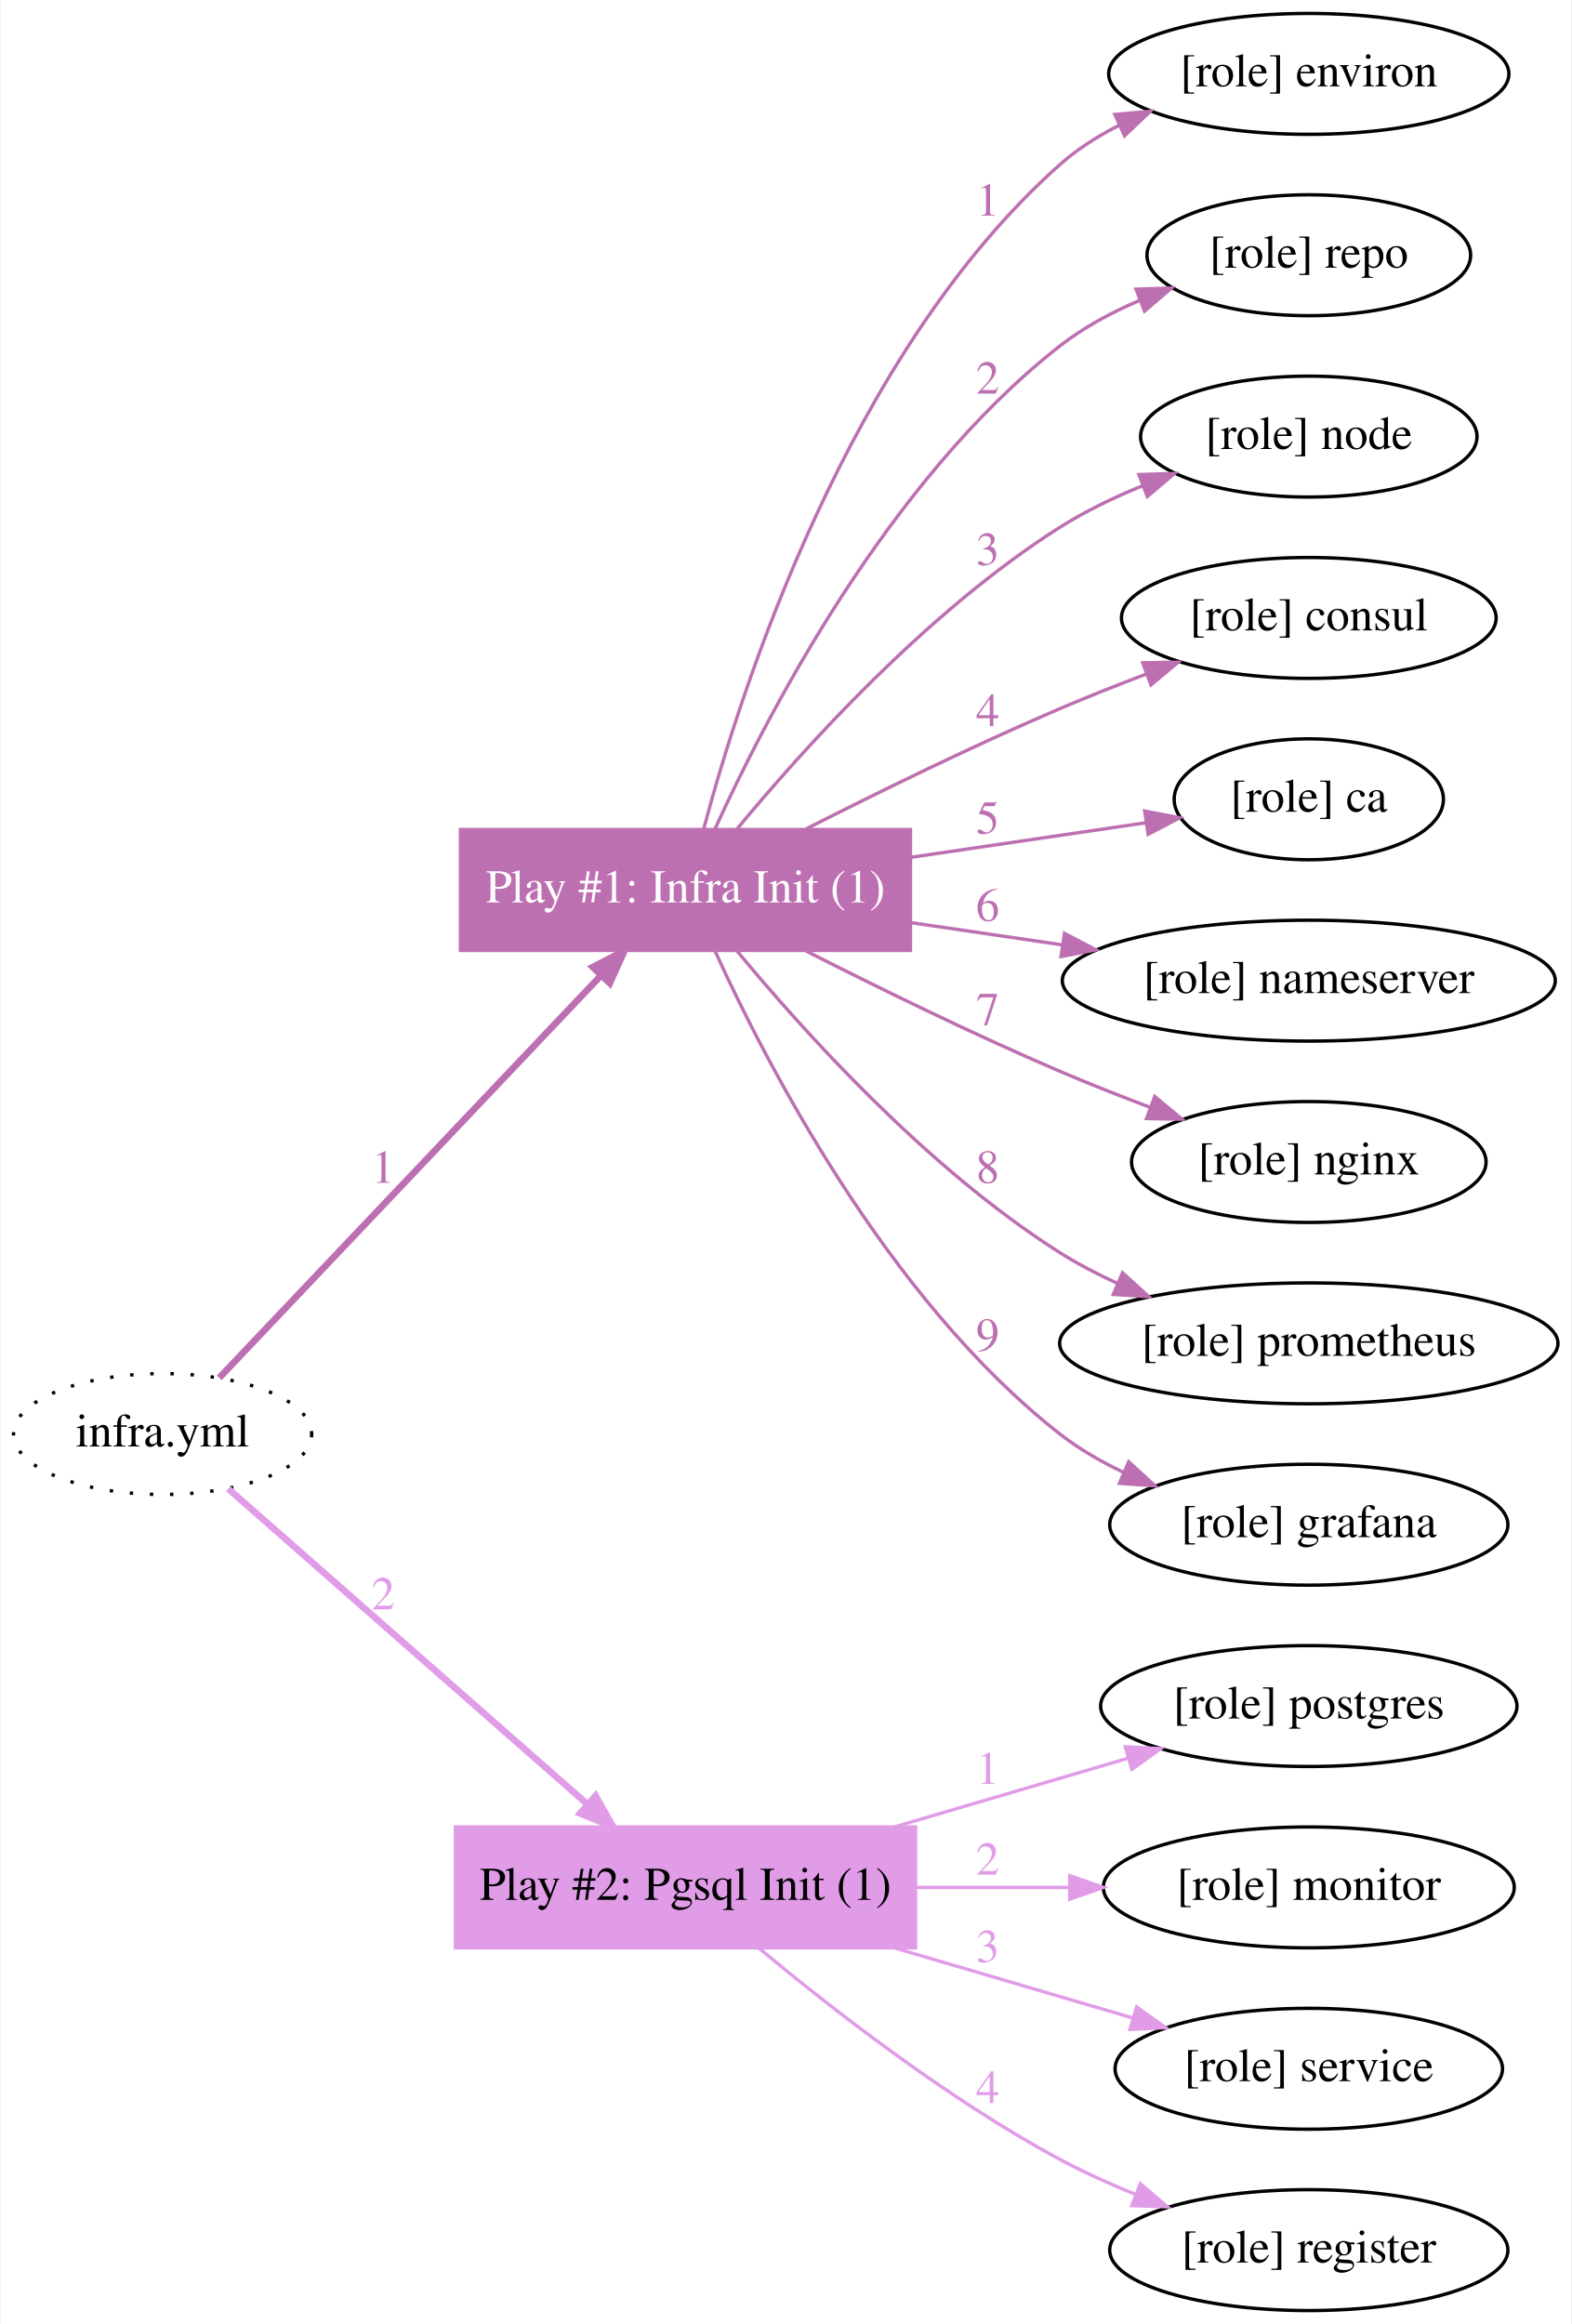
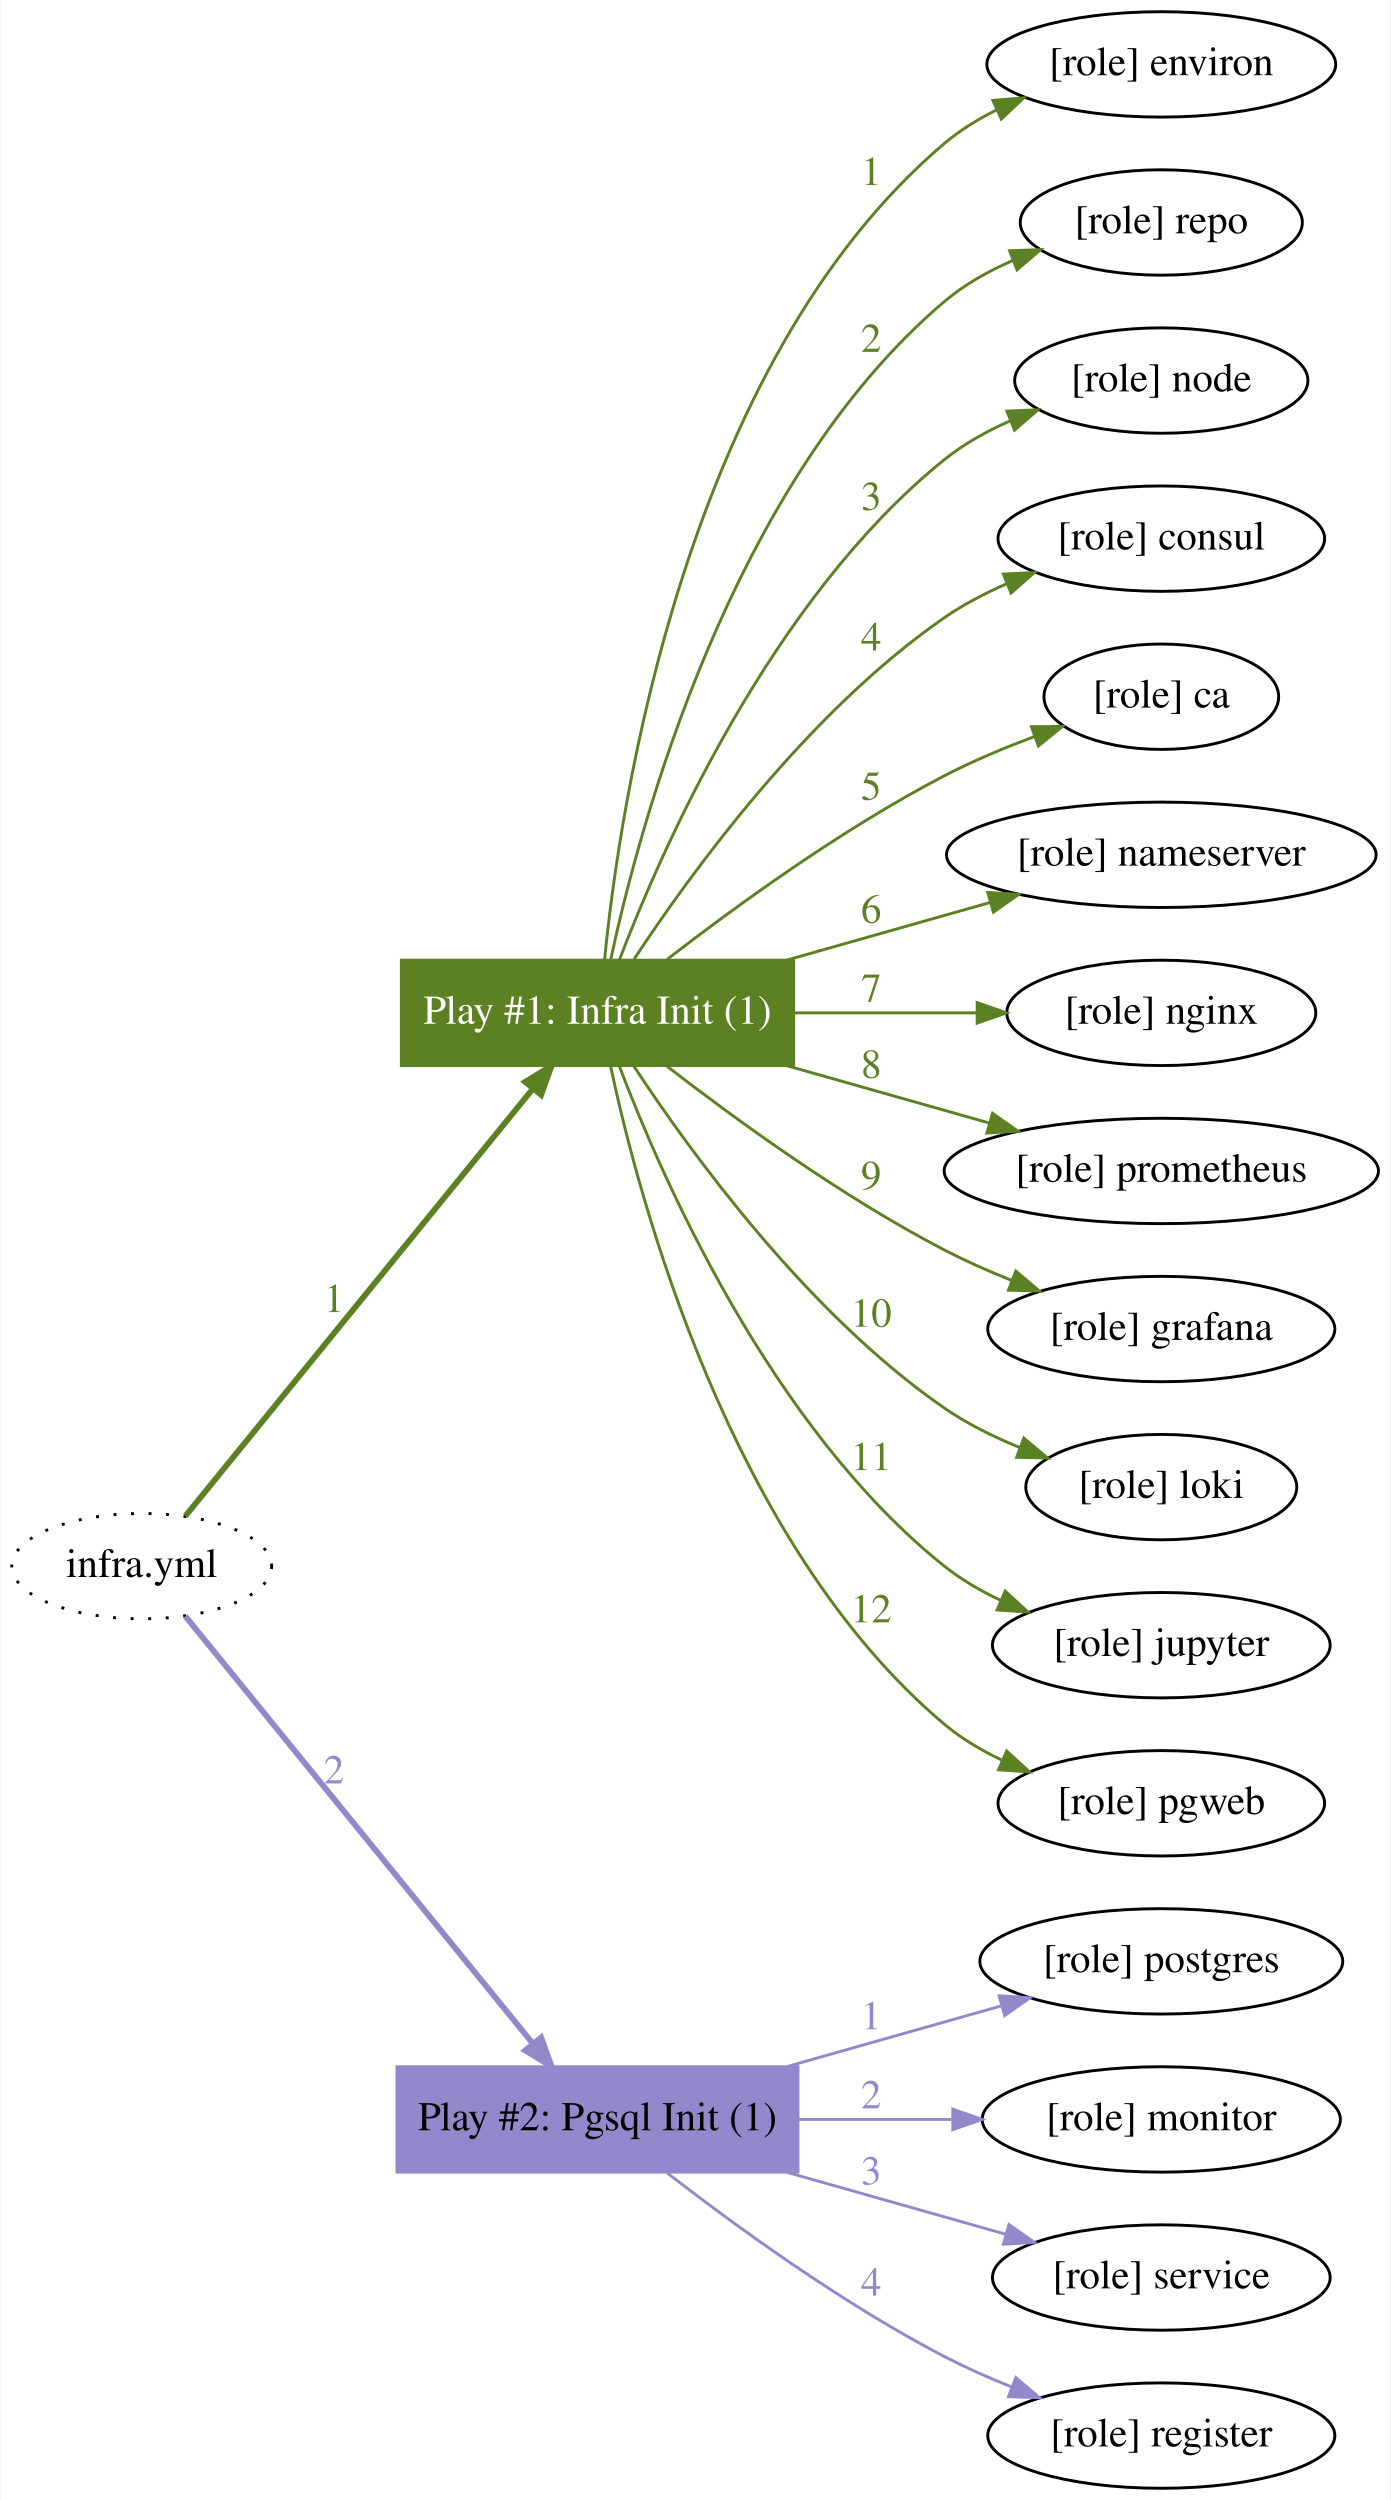
- <svg xmlns="http://www.w3.org/2000/svg" xmlns:xlink="http://www.w3.org/1999/xlink" width="468pt" height="692pt" viewBox="0.00 0.00 467.58 692.00" id="svg">
+ <svg xmlns="http://www.w3.org/2000/svg" xmlns:xlink="http://www.w3.org/1999/xlink" width="475pt" height="854pt" viewBox="0.00 0.00 474.58 854.00" id="svg">
  <style type="text/css" id="my_css">.node:hover, .edge:hover, path:hover, path + polygon:hover {
    cursor: pointer;
    stroke-width: 3;
    font-weight: bolder;
}

.my_hover {
    cursor: pointer;
    stroke-width: 3;
    font-weight: bolder;
}
</style>
-   <g id="graph0" class="graph" transform="scale(1 1) rotate(0) translate(4 688)">
-     <polygon fill="white" stroke="transparent" points="-4,4 -4,-688 463.58,-688 463.58,4 -4,4" />
+   <g id="graph0" class="graph" transform="scale(1 1) rotate(0) translate(4 850)">
+     <polygon fill="white" stroke="transparent" points="-4,4 -4,-850 470.58,-850 470.58,4 -4,4" />
    <g id="root_node" class="node">
-       <ellipse fill="none" stroke="black" stroke-dasharray="1,5" cx="44.2" cy="-261" rx="44.39" ry="18" />
-       <text text-anchor="middle" x="44.2" y="-257.3" font-family="Times,serif" font-size="14.00">infra.yml</text>
-     </g>
-     <g id="play_06c03281-8b96-4e45-898a-6cb5085955c5" class="node">
-       <g id="a_play_06c03281-8b96-4e45-898a-6cb5085955c5">
+       <ellipse fill="none" stroke="black" stroke-dasharray="1,5" cx="44.2" cy="-315" rx="44.39" ry="18" />
+       <text text-anchor="middle" x="44.2" y="-311.3" font-family="Times,serif" font-size="14.00">infra.yml</text>
+     </g>
+     <g id="play_fdc3086b-f675-4b1d-a3ca-24af36969666" class="node">
+       <g id="a_play_fdc3086b-f675-4b1d-a3ca-24af36969666">
        <a xlink:title="10.10.10.10">
-           <polygon fill="#bd70b1" stroke="#bd70b1" points="266.89,-441 132.89,-441 132.89,-405 266.89,-405 266.89,-441" />
-           <text text-anchor="middle" x="199.89" y="-419.3" font-family="Times,serif" font-size="14.00" fill="#ffffff">Play #1: Infra Init (1)</text>
+           <polygon fill="#5b8122" stroke="#5b8122" points="266.89,-522 132.89,-522 132.89,-486 266.89,-486 266.89,-522" />
+           <text text-anchor="middle" x="199.89" y="-500.3" font-family="Times,serif" font-size="14.00" fill="#ffffff">Play #1: Infra Init (1)</text>
        </a>
      </g>
      <links>
-         <link target="edge_02de205a-9a85-459f-a89e-531fb41ce6aa" />
-         <link target="edge_6198e034-ddd9-4c30-ab29-edc9fbc317c6" />
-         <link target="edge_b905a427-69df-46df-87d2-cfeeebe5f9bf" />
-         <link target="edge_da71db7d-7037-47a4-8cc6-4016d8836f24" />
-         <link target="edge_b3851476-76d8-49e9-8f61-60107c112978" />
-         <link target="edge_6a4085b3-b8eb-4b74-8b9d-eef21dbdb6fb" />
-         <link target="edge_3a537e27-1b7b-4877-a545-cb9351ed80ec" />
-         <link target="edge_1d8b9fe2-fa2a-4826-a9c9-ea6e11679d34" />
-         <link target="edge_d14eeffd-8834-48b6-8fab-e2464e67a5e3" />
-       </links>
-     </g>
-     <g id="edge_949d3ad1-c544-4aca-81c6-5cca964a9f58" class="edge">
-       <path fill="none" stroke="#bd70b1" stroke-width="2" d="M61.07,-277.73C87.98,-306.09 142.73,-363.8 174.53,-397.32" />
-       <polygon fill="#bd70b1" stroke="#bd70b1" stroke-width="2" points="172.29,-400.04 181.71,-404.89 177.36,-395.22 172.29,-400.04" />
-       <text text-anchor="middle" x="109.89" y="-335.8" font-family="Times,serif" font-size="14.00" fill="#bd70b1">1</text>
-     </g>
-     <g id="play_0e6b420a-0ab9-4e7f-a02b-3d74031c9d5f" class="node">
-       <g id="a_play_0e6b420a-0ab9-4e7f-a02b-3d74031c9d5f">
+         <link target="edge_cda6de62-6b79-435a-9506-1fe18473b0d8" />
+         <link target="edge_149440a4-4c58-42ef-92cc-8734d90eef9e" />
+         <link target="edge_3242b8ee-77d8-4242-b867-eca55499b329" />
+         <link target="edge_52521a3b-805d-450b-951b-f0d4d377a0f3" />
+         <link target="edge_83492450-0fc9-4b1b-ba22-c1de27cea484" />
+         <link target="edge_83e9bcf7-093c-4481-bb86-1c2be2587fe6" />
+         <link target="edge_fa89cfc3-e86e-4959-8615-fabbac0e4d95" />
+         <link target="edge_1d4aeef5-8ce8-4e34-9019-bdc6b48b04ee" />
+         <link target="edge_bb5b54d1-9247-43dd-b324-5d7486d5a1ad" />
+         <link target="edge_02a00c38-499c-4f6e-b4cc-9e7d143dafbe" />
+         <link target="edge_37b1e4cf-3bee-47b4-aa52-217536557317" />
+         <link target="edge_5f0d86b9-6f19-4a71-9369-bc1590f2a590" />
+       </links>
+     </g>
+     <g id="edge_308dcf21-8209-4b60-86d7-f8f760442aba" class="edge">
+       <path fill="none" stroke="#5b8122" stroke-width="2" d="M59.11,-332.11C86.15,-365.36 145.95,-438.9 177.86,-478.14" />
+       <polygon fill="#5b8122" stroke="#5b8122" stroke-width="2" points="175.2,-480.42 184.23,-485.97 180.64,-476 175.2,-480.42" />
+       <text text-anchor="middle" x="109.89" y="-401.8" font-family="Times,serif" font-size="14.00" fill="#5b8122">1</text>
+     </g>
+     <g id="play_ec170649-2171-4ce3-8394-2969ced2bc8c" class="node">
+       <g id="a_play_ec170649-2171-4ce3-8394-2969ced2bc8c">
        <a xlink:title="10.10.10.10">
-           <polygon fill="#e19ce8" stroke="#e19ce8" points="268.39,-144 131.39,-144 131.39,-108 268.39,-108 268.39,-144" />
+           <polygon fill="#9587cc" stroke="#9587cc" points="268.39,-144 131.39,-144 131.39,-108 268.39,-108 268.39,-144" />
          <text text-anchor="middle" x="199.89" y="-122.3" font-family="Times,serif" font-size="14.00" fill="#000000">Play #2: Pgsql Init (1)</text>
        </a>
      </g>
      <links>
-         <link target="edge_9e966da7-0700-407e-99c6-165f201c34c3" />
-         <link target="edge_3997cbef-d1f5-4656-9771-7474b38d08bb" />
-         <link target="edge_d5a3bc66-40a5-4e4b-82ed-6c14056e3ee5" />
-         <link target="edge_c1fdcd56-d007-4e36-9746-45bffd800268" />
-       </links>
-     </g>
-     <g id="edge_f1d8f44d-125f-4100-b102-25c9b282e3cb" class="edge">
-       <path fill="none" stroke="#e19ce8" stroke-width="2" d="M63.74,-244.72C90.27,-221.41 139.29,-178.35 170.44,-150.99" />
-       <polygon fill="#e19ce8" stroke="#e19ce8" stroke-width="2" points="173.13,-153.29 178.33,-144.06 168.51,-148.03 173.13,-153.29" />
-       <text text-anchor="middle" x="109.89" y="-208.8" font-family="Times,serif" font-size="14.00" fill="#e19ce8">2</text>
-     </g>
-     <g id="role_ceb39b35-f512-4f80-9772-bb2cc7d20e50" class="node">
-       <ellipse fill="none" stroke="black" cx="385.49" cy="-666" rx="59.59" ry="18" />
-       <text text-anchor="middle" x="385.49" y="-662.3" font-family="Times,serif" font-size="14.00">[role] environ</text>
-     </g>
-     <g id="edge_02de205a-9a85-459f-a89e-531fb41ce6aa" class="edge">
-       <path fill="none" stroke="#bd70b1" d="M205.31,-441.15C216.22,-482.2 248.23,-582.94 311.39,-639 316.56,-643.59 322.57,-647.42 328.89,-650.61" />
-       <polygon fill="#bd70b1" stroke="#bd70b1" points="327.74,-653.93 338.3,-654.85 330.62,-647.55 327.74,-653.93" />
-       <text text-anchor="middle" x="289.89" y="-623.8" font-family="Times,serif" font-size="14.00" fill="#bd70b1">1</text>
-       <links>
-         <link target="role_ceb39b35-f512-4f80-9772-bb2cc7d20e50" />
-       </links>
-     </g>
-     <g id="role_e46df616-73d1-489d-afe1-12087eab27b2" class="node">
-       <ellipse fill="none" stroke="black" cx="385.49" cy="-612" rx="48.19" ry="18" />
-       <text text-anchor="middle" x="385.49" y="-608.3" font-family="Times,serif" font-size="14.00">[role] repo</text>
-     </g>
-     <g id="edge_6198e034-ddd9-4c30-ab29-edc9fbc317c6" class="edge">
-       <path fill="none" stroke="#bd70b1" d="M208.62,-441.03C223.67,-474.13 260.01,-544.87 311.39,-585 318.44,-590.51 326.73,-594.97 335.14,-598.56" />
-       <polygon fill="#bd70b1" stroke="#bd70b1" points="334.04,-601.89 344.63,-602.25 336.58,-595.36 334.04,-601.89" />
-       <text text-anchor="middle" x="289.89" y="-570.8" font-family="Times,serif" font-size="14.00" fill="#bd70b1">2</text>
-       <links>
-         <link target="role_e46df616-73d1-489d-afe1-12087eab27b2" />
-       </links>
-     </g>
-     <g id="role_9cf66f6f-12b5-48cb-ad21-fa192d73ccd9" class="node">
-       <ellipse fill="none" stroke="black" cx="385.49" cy="-558" rx="50.09" ry="18" />
-       <text text-anchor="middle" x="385.49" y="-554.3" font-family="Times,serif" font-size="14.00">[role] node</text>
-     </g>
-     <g id="edge_b905a427-69df-46df-87d2-cfeeebe5f9bf" class="edge">
-       <path fill="none" stroke="#bd70b1" d="M215.16,-441.06C234.65,-464.65 271.72,-505.91 311.39,-531 318.95,-535.78 327.48,-539.89 335.98,-543.36" />
-       <polygon fill="#bd70b1" stroke="#bd70b1" points="334.91,-546.7 345.5,-547.01 337.41,-540.16 334.91,-546.7" />
-       <text text-anchor="middle" x="289.89" y="-519.8" font-family="Times,serif" font-size="14.00" fill="#bd70b1">3</text>
-       <links>
-         <link target="role_9cf66f6f-12b5-48cb-ad21-fa192d73ccd9" />
-       </links>
-     </g>
-     <g id="role_71dee608-1a2d-48ab-9388-ad23c1eeb551" class="node">
-       <ellipse fill="none" stroke="black" cx="385.49" cy="-504" rx="55.79" ry="18" />
-       <text text-anchor="middle" x="385.49" y="-500.3" font-family="Times,serif" font-size="14.00">[role] consul</text>
-     </g>
-     <g id="edge_da71db7d-7037-47a4-8cc6-4016d8836f24" class="edge">
-       <path fill="none" stroke="#bd70b1" d="M235.81,-441.18C257.34,-452.12 285.67,-466 311.39,-477 319.62,-480.52 328.47,-484.02 337.07,-487.28" />
-       <polygon fill="#bd70b1" stroke="#bd70b1" points="336.05,-490.63 346.64,-490.84 338.49,-484.07 336.05,-490.63" />
-       <text text-anchor="middle" x="289.89" y="-471.8" font-family="Times,serif" font-size="14.00" fill="#bd70b1">4</text>
-       <links>
-         <link target="role_71dee608-1a2d-48ab-9388-ad23c1eeb551" />
-       </links>
-     </g>
-     <g id="role_ff8361a5-815a-480a-bede-daffae1facbb" class="node">
-       <ellipse fill="none" stroke="black" cx="385.49" cy="-450" rx="40.09" ry="18" />
-       <text text-anchor="middle" x="385.49" y="-446.3" font-family="Times,serif" font-size="14.00">[role] ca</text>
-     </g>
-     <g id="edge_b3851476-76d8-49e9-8f61-60107c112978" class="edge">
-       <path fill="none" stroke="#bd70b1" d="M266.91,-432.71C290.06,-436.11 315.59,-439.87 336.92,-443.01" />
-       <polygon fill="#bd70b1" stroke="#bd70b1" points="336.63,-446.5 347.03,-444.49 337.65,-439.57 336.63,-446.5" />
-       <text text-anchor="middle" x="289.89" y="-439.8" font-family="Times,serif" font-size="14.00" fill="#bd70b1">5</text>
-       <links>
-         <link target="role_ff8361a5-815a-480a-bede-daffae1facbb" />
-       </links>
-     </g>
-     <g id="role_28821611-423a-4a7d-a8fb-5800e4cfc2ba" class="node">
-       <ellipse fill="none" stroke="black" cx="385.49" cy="-396" rx="73.39" ry="18" />
-       <text text-anchor="middle" x="385.49" y="-392.3" font-family="Times,serif" font-size="14.00">[role] nameserver</text>
-     </g>
-     <g id="edge_6a4085b3-b8eb-4b74-8b9d-eef21dbdb6fb" class="edge">
-       <path fill="none" stroke="#bd70b1" d="M266.91,-413.29C281.53,-411.14 297.1,-408.85 311.96,-406.67" />
-       <polygon fill="#bd70b1" stroke="#bd70b1" points="312.73,-410.09 322.11,-405.17 311.71,-403.17 312.73,-410.09" />
-       <text text-anchor="middle" x="289.89" y="-413.8" font-family="Times,serif" font-size="14.00" fill="#bd70b1">6</text>
-       <links>
-         <link target="role_28821611-423a-4a7d-a8fb-5800e4cfc2ba" />
-       </links>
-     </g>
-     <g id="role_e0a8e51a-6fe4-41bc-aea8-f8acab5265b1" class="node">
-       <ellipse fill="none" stroke="black" cx="385.49" cy="-342" rx="52.79" ry="18" />
-       <text text-anchor="middle" x="385.49" y="-338.3" font-family="Times,serif" font-size="14.00">[role] nginx</text>
-     </g>
-     <g id="edge_3a537e27-1b7b-4877-a545-cb9351ed80ec" class="edge">
-       <path fill="none" stroke="#bd70b1" d="M235.81,-404.82C257.34,-393.88 285.67,-380 311.39,-369 319.98,-365.33 329.25,-361.67 338.21,-358.29" />
-       <polygon fill="#bd70b1" stroke="#bd70b1" points="339.61,-361.51 347.77,-354.74 337.17,-354.94 339.61,-361.51" />
-       <text text-anchor="middle" x="289.89" y="-382.8" font-family="Times,serif" font-size="14.00" fill="#bd70b1">7</text>
-       <links>
-         <link target="role_e0a8e51a-6fe4-41bc-aea8-f8acab5265b1" />
-       </links>
-     </g>
-     <g id="role_0c9c6def-68f5-4b4b-8b0f-0f7777cdc1a1" class="node">
-       <ellipse fill="none" stroke="black" cx="385.49" cy="-288" rx="74.19" ry="18" />
-       <text text-anchor="middle" x="385.49" y="-284.3" font-family="Times,serif" font-size="14.00">[role] prometheus</text>
-     </g>
-     <g id="edge_1d8b9fe2-fa2a-4826-a9c9-ea6e11679d34" class="edge">
-       <path fill="none" stroke="#bd70b1" d="M215.16,-404.94C234.65,-381.35 271.72,-340.09 311.39,-315 316.72,-311.63 322.53,-308.59 328.47,-305.88" />
-       <polygon fill="#bd70b1" stroke="#bd70b1" points="330.03,-309.02 337.86,-301.88 327.29,-302.58 330.03,-309.02" />
-       <text text-anchor="middle" x="289.89" y="-335.8" font-family="Times,serif" font-size="14.00" fill="#bd70b1">8</text>
-       <links>
-         <link target="role_0c9c6def-68f5-4b4b-8b0f-0f7777cdc1a1" />
-       </links>
-     </g>
-     <g id="role_752d02ba-0756-4b6e-aaf9-c65b7b84c999" class="node">
-       <ellipse fill="none" stroke="black" cx="385.49" cy="-234" rx="59.29" ry="18" />
-       <text text-anchor="middle" x="385.49" y="-230.3" font-family="Times,serif" font-size="14.00">[role] grafana</text>
-     </g>
-     <g id="edge_d14eeffd-8834-48b6-8fab-e2464e67a5e3" class="edge">
-       <path fill="none" stroke="#bd70b1" d="M208.62,-404.97C223.67,-371.87 260.01,-301.13 311.39,-261 317.11,-256.53 323.64,-252.76 330.39,-249.57" />
-       <polygon fill="#bd70b1" stroke="#bd70b1" points="331.86,-252.75 339.68,-245.59 329.11,-246.31 331.86,-252.75" />
-       <text text-anchor="middle" x="289.89" y="-285.8" font-family="Times,serif" font-size="14.00" fill="#bd70b1">9</text>
-       <links>
-         <link target="role_752d02ba-0756-4b6e-aaf9-c65b7b84c999" />
-       </links>
-     </g>
-     <g id="role_47dcf0c4-3f89-409a-99dc-cdb600f527d2" class="node">
-       <ellipse fill="none" stroke="black" cx="385.49" cy="-180" rx="61.99" ry="18" />
-       <text text-anchor="middle" x="385.49" y="-176.3" font-family="Times,serif" font-size="14.00">[role] postgres</text>
-     </g>
-     <g id="edge_9e966da7-0700-407e-99c6-165f201c34c3" class="edge">
-       <path fill="none" stroke="#e19ce8" d="M262.28,-144.06C284.79,-150.68 310.05,-158.11 331.73,-164.48" />
-       <polygon fill="#e19ce8" stroke="#e19ce8" points="330.84,-167.87 341.42,-167.33 332.82,-161.15 330.84,-167.87" />
-       <text text-anchor="middle" x="289.89" y="-156.8" font-family="Times,serif" font-size="14.00" fill="#e19ce8">1</text>
-       <links>
-         <link target="role_47dcf0c4-3f89-409a-99dc-cdb600f527d2" />
-       </links>
-     </g>
-     <g id="role_f1796b8e-f6f0-4212-b5f7-8d53cd15eddc" class="node">
-       <ellipse fill="none" stroke="black" cx="385.49" cy="-126" rx="61.19" ry="18" />
-       <text text-anchor="middle" x="385.49" y="-122.3" font-family="Times,serif" font-size="14.00">[role] monitor</text>
-     </g>
-     <g id="edge_3997cbef-d1f5-4656-9771-7474b38d08bb" class="edge">
-       <path fill="none" stroke="#e19ce8" d="M268.47,-126C283.34,-126 299.13,-126 314.1,-126" />
-       <polygon fill="#e19ce8" stroke="#e19ce8" points="314.32,-129.5 324.32,-126 314.32,-122.5 314.32,-129.5" />
-       <text text-anchor="middle" x="289.89" y="-129.8" font-family="Times,serif" font-size="14.00" fill="#e19ce8">2</text>
-       <links>
-         <link target="role_f1796b8e-f6f0-4212-b5f7-8d53cd15eddc" />
-       </links>
-     </g>
-     <g id="role_e9d3792b-fe7f-4716-bd18-2de9468ab36c" class="node">
-       <ellipse fill="none" stroke="black" cx="385.49" cy="-72" rx="57.69" ry="18" />
-       <text text-anchor="middle" x="385.49" y="-68.3" font-family="Times,serif" font-size="14.00">[role] service</text>
-     </g>
-     <g id="edge_d5a3bc66-40a5-4e4b-82ed-6c14056e3ee5" class="edge">
-       <path fill="none" stroke="#e19ce8" d="M262.28,-107.94C285.24,-101.19 311.06,-93.6 333.04,-87.13" />
-       <polygon fill="#e19ce8" stroke="#e19ce8" points="334.23,-90.43 342.84,-84.25 332.26,-83.71 334.23,-90.43" />
-       <text text-anchor="middle" x="289.89" y="-103.8" font-family="Times,serif" font-size="14.00" fill="#e19ce8">3</text>
-       <links>
-         <link target="role_e9d3792b-fe7f-4716-bd18-2de9468ab36c" />
-       </links>
-     </g>
-     <g id="role_8d014861-9735-4a93-ac99-d4063893de9b" class="node">
-       <ellipse fill="none" stroke="black" cx="385.49" cy="-18" rx="59.29" ry="18" />
-       <text text-anchor="middle" x="385.49" y="-14.3" font-family="Times,serif" font-size="14.00">[role] register</text>
-     </g>
-     <g id="edge_c1fdcd56-d007-4e36-9746-45bffd800268" class="edge">
-       <path fill="none" stroke="#e19ce8" d="M221.71,-107.97C243.09,-90.15 277.87,-63.02 311.39,-45 318.51,-41.18 326.28,-37.67 334.02,-34.53" />
-       <polygon fill="#e19ce8" stroke="#e19ce8" points="335.33,-37.78 343.39,-30.9 332.8,-31.25 335.33,-37.78" />
-       <text text-anchor="middle" x="289.89" y="-61.8" font-family="Times,serif" font-size="14.00" fill="#e19ce8">4</text>
-       <links>
-         <link target="role_8d014861-9735-4a93-ac99-d4063893de9b" />
+         <link target="edge_ab3029cf-43a1-425b-b426-90c900061388" />
+         <link target="edge_00d8e653-5809-4644-908d-a8a912874f29" />
+         <link target="edge_9c236061-f844-416a-ba5d-e4720ed103dc" />
+         <link target="edge_524da62a-ed20-4859-a327-d2e092996844" />
+       </links>
+     </g>
+     <g id="edge_0cfe74e9-2e32-47d5-801f-73fac37afdcd" class="edge">
+       <path fill="none" stroke="#9587cc" stroke-width="2" d="M59.11,-297.89C86.15,-264.64 145.95,-191.1 177.86,-151.86" />
+       <polygon fill="#9587cc" stroke="#9587cc" stroke-width="2" points="180.64,-154 184.23,-144.03 175.2,-149.58 180.64,-154" />
+       <text text-anchor="middle" x="109.89" y="-240.8" font-family="Times,serif" font-size="14.00" fill="#9587cc">2</text>
+     </g>
+     <g id="role_c2eff05d-94a5-437c-8db7-722f40b209ae" class="node">
+       <ellipse fill="none" stroke="black" cx="392.49" cy="-828" rx="59.59" ry="18" />
+       <text text-anchor="middle" x="392.49" y="-824.3" font-family="Times,serif" font-size="14.00">[role] environ</text>
+     </g>
+     <g id="edge_cda6de62-6b79-435a-9506-1fe18473b0d8" class="edge">
+       <path fill="none" stroke="#5b8122" d="M202.3,-522.03C207.39,-574.1 229.53,-725.74 318.39,-801 323.66,-805.46 329.74,-809.22 336.09,-812.38" />
+       <polygon fill="#5b8122" stroke="#5b8122" points="334.97,-815.71 345.53,-816.58 337.82,-809.32 334.97,-815.71" />
+       <text text-anchor="middle" x="293.39" y="-786.8" font-family="Times,serif" font-size="14.00" fill="#5b8122">1</text>
+       <links>
+         <link target="role_c2eff05d-94a5-437c-8db7-722f40b209ae" />
+       </links>
+     </g>
+     <g id="role_8a6edae9-c78d-4905-92e4-ffd2a2c8fa10" class="node">
+       <ellipse fill="none" stroke="black" cx="392.49" cy="-774" rx="48.19" ry="18" />
+       <text text-anchor="middle" x="392.49" y="-770.3" font-family="Times,serif" font-size="14.00">[role] repo</text>
+     </g>
+     <g id="edge_149440a4-4c58-42ef-92cc-8734d90eef9e" class="edge">
+       <path fill="none" stroke="#5b8122" d="M204.37,-522.03C213.99,-567.02 245.27,-685.06 318.39,-747 325.22,-752.78 333.39,-757.38 341.77,-761.01" />
+       <polygon fill="#5b8122" stroke="#5b8122" points="340.65,-764.34 351.24,-764.73 343.21,-757.82 340.65,-764.34" />
+       <text text-anchor="middle" x="293.39" y="-729.8" font-family="Times,serif" font-size="14.00" fill="#5b8122">2</text>
+       <links>
+         <link target="role_8a6edae9-c78d-4905-92e4-ffd2a2c8fa10" />
+       </links>
+     </g>
+     <g id="role_38e57474-8b11-434a-96e1-f7022231854e" class="node">
+       <ellipse fill="none" stroke="black" cx="392.49" cy="-720" rx="50.09" ry="18" />
+       <text text-anchor="middle" x="392.49" y="-716.3" font-family="Times,serif" font-size="14.00">[role] node</text>
+     </g>
+     <g id="edge_3242b8ee-77d8-4242-b867-eca55499b329" class="edge">
+       <path fill="none" stroke="#5b8122" d="M207.4,-522.17C221.67,-559.52 259.25,-645.4 318.39,-693 325.06,-698.36 332.89,-702.73 340.91,-706.25" />
+       <polygon fill="#5b8122" stroke="#5b8122" points="339.76,-709.56 350.35,-710.02 342.36,-703.06 339.76,-709.56" />
+       <text text-anchor="middle" x="293.39" y="-675.8" font-family="Times,serif" font-size="14.00" fill="#5b8122">3</text>
+       <links>
+         <link target="role_38e57474-8b11-434a-96e1-f7022231854e" />
+       </links>
+     </g>
+     <g id="role_b717ab61-661f-4a33-94e7-cfb943bd452b" class="node">
+       <ellipse fill="none" stroke="black" cx="392.49" cy="-666" rx="55.79" ry="18" />
+       <text text-anchor="middle" x="392.49" y="-662.3" font-family="Times,serif" font-size="14.00">[role] consul</text>
+     </g>
+     <g id="edge_52521a3b-805d-450b-951b-f0d4d377a0f3" class="edge">
+       <path fill="none" stroke="#5b8122" d="M212.38,-522.32C231.23,-550.99 271.34,-606.52 318.39,-639 324.89,-643.49 332.22,-647.33 339.67,-650.59" />
+       <polygon fill="#5b8122" stroke="#5b8122" points="338.54,-653.91 349.12,-654.41 341.16,-647.42 338.54,-653.91" />
+       <text text-anchor="middle" x="293.39" y="-627.8" font-family="Times,serif" font-size="14.00" fill="#5b8122">4</text>
+       <links>
+         <link target="role_b717ab61-661f-4a33-94e7-cfb943bd452b" />
+       </links>
+     </g>
+     <g id="role_e57b1834-f151-474f-a74c-d4dd7d97f392" class="node">
+       <ellipse fill="none" stroke="black" cx="392.49" cy="-612" rx="40.09" ry="18" />
+       <text text-anchor="middle" x="392.49" y="-608.3" font-family="Times,serif" font-size="14.00">[role] ca</text>
+     </g>
+     <g id="edge_83492450-0fc9-4b1b-ba22-c1de27cea484" class="edge">
+       <path fill="none" stroke="#5b8122" d="M223.66,-522.26C246.57,-540 283.43,-566.85 318.39,-585 328.04,-590.01 338.83,-594.53 349.09,-598.38" />
+       <polygon fill="#5b8122" stroke="#5b8122" points="348.12,-601.75 358.72,-601.86 350.5,-595.17 348.12,-601.75" />
+       <text text-anchor="middle" x="293.39" y="-576.8" font-family="Times,serif" font-size="14.00" fill="#5b8122">5</text>
+       <links>
+         <link target="role_e57b1834-f151-474f-a74c-d4dd7d97f392" />
+       </links>
+     </g>
+     <g id="role_178a00d6-bc67-4f8c-8f1b-c47cec9409cf" class="node">
+       <ellipse fill="none" stroke="black" cx="392.49" cy="-558" rx="73.39" ry="18" />
+       <text text-anchor="middle" x="392.49" y="-554.3" font-family="Times,serif" font-size="14.00">[role] nameserver</text>
+     </g>
+     <g id="edge_83e9bcf7-093c-4481-bb86-1c2be2587fe6" class="edge">
+       <path fill="none" stroke="#5b8122" d="M264.62,-522.06C287.05,-528.41 312.11,-535.51 333.99,-541.71" />
+       <polygon fill="#5b8122" stroke="#5b8122" points="333.23,-545.13 343.8,-544.49 335.14,-538.4 333.23,-545.13" />
+       <text text-anchor="middle" x="293.39" y="-534.8" font-family="Times,serif" font-size="14.00" fill="#5b8122">6</text>
+       <links>
+         <link target="role_178a00d6-bc67-4f8c-8f1b-c47cec9409cf" />
+       </links>
+     </g>
+     <g id="role_7c76b185-1cb0-42b5-abfd-baf66a5983ce" class="node">
+       <ellipse fill="none" stroke="black" cx="392.49" cy="-504" rx="52.79" ry="18" />
+       <text text-anchor="middle" x="392.49" y="-500.3" font-family="Times,serif" font-size="14.00">[role] nginx</text>
+     </g>
+     <g id="edge_fa89cfc3-e86e-4959-8615-fabbac0e4d95" class="edge">
+       <path fill="none" stroke="#5b8122" d="M267.02,-504C287.25,-504 309.43,-504 329.38,-504" />
+       <polygon fill="#5b8122" stroke="#5b8122" points="329.59,-507.5 339.59,-504 329.59,-500.5 329.59,-507.5" />
+       <text text-anchor="middle" x="293.39" y="-507.8" font-family="Times,serif" font-size="14.00" fill="#5b8122">7</text>
+       <links>
+         <link target="role_7c76b185-1cb0-42b5-abfd-baf66a5983ce" />
+       </links>
+     </g>
+     <g id="role_3cd17eb4-93d2-4bc4-9fe3-a1f56d3ac981" class="node">
+       <ellipse fill="none" stroke="black" cx="392.49" cy="-450" rx="74.19" ry="18" />
+       <text text-anchor="middle" x="392.49" y="-446.3" font-family="Times,serif" font-size="14.00">[role] prometheus</text>
+     </g>
+     <g id="edge_1d4aeef5-8ce8-4e34-9019-bdc6b48b04ee" class="edge">
+       <path fill="none" stroke="#5b8122" d="M264.62,-485.94C286.96,-479.62 311.9,-472.55 333.72,-466.37" />
+       <polygon fill="#5b8122" stroke="#5b8122" points="334.84,-469.69 343.5,-463.59 332.93,-462.95 334.84,-469.69" />
+       <text text-anchor="middle" x="293.39" y="-481.8" font-family="Times,serif" font-size="14.00" fill="#5b8122">8</text>
+       <links>
+         <link target="role_3cd17eb4-93d2-4bc4-9fe3-a1f56d3ac981" />
+       </links>
+     </g>
+     <g id="role_4e289145-cc49-430c-a1cc-d3c3e447d004" class="node">
+       <ellipse fill="none" stroke="black" cx="392.49" cy="-396" rx="59.29" ry="18" />
+       <text text-anchor="middle" x="392.49" y="-392.3" font-family="Times,serif" font-size="14.00">[role] grafana</text>
+     </g>
+     <g id="edge_bb5b54d1-9247-43dd-b324-5d7486d5a1ad" class="edge">
+       <path fill="none" stroke="#5b8122" d="M223.66,-485.74C246.57,-468 283.43,-441.15 318.39,-423 325.65,-419.23 333.55,-415.74 341.39,-412.6" />
+       <polygon fill="#5b8122" stroke="#5b8122" points="342.8,-415.81 350.88,-408.96 340.29,-409.28 342.8,-415.81" />
+       <text text-anchor="middle" x="293.39" y="-443.8" font-family="Times,serif" font-size="14.00" fill="#5b8122">9</text>
+       <links>
+         <link target="role_4e289145-cc49-430c-a1cc-d3c3e447d004" />
+       </links>
+     </g>
+     <g id="role_3e85be78-ebbe-47bf-b148-d672f4602f75" class="node">
+       <ellipse fill="none" stroke="black" cx="392.49" cy="-342" rx="46.29" ry="18" />
+       <text text-anchor="middle" x="392.49" y="-338.3" font-family="Times,serif" font-size="14.00">[role] loki</text>
+     </g>
+     <g id="edge_02a00c38-499c-4f6e-b4cc-9e7d143dafbe" class="edge">
+       <path fill="none" stroke="#5b8122" d="M212.38,-485.68C231.23,-457.01 271.34,-401.48 318.39,-369 326.16,-363.64 335.12,-359.19 344.05,-355.56" />
+       <polygon fill="#5b8122" stroke="#5b8122" points="345.54,-358.74 353.67,-351.94 343.08,-352.19 345.54,-358.74" />
+       <text text-anchor="middle" x="293.39" y="-396.8" font-family="Times,serif" font-size="14.00" fill="#5b8122">10</text>
+       <links>
+         <link target="role_3e85be78-ebbe-47bf-b148-d672f4602f75" />
+       </links>
+     </g>
+     <g id="role_2645c7dc-a339-4805-99e5-90a2e6dc6f3e" class="node">
+       <ellipse fill="none" stroke="black" cx="392.49" cy="-288" rx="57.69" ry="18" />
+       <text text-anchor="middle" x="392.49" y="-284.3" font-family="Times,serif" font-size="14.00">[role] jupyter</text>
+     </g>
+     <g id="edge_37b1e4cf-3bee-47b4-aa52-217536557317" class="edge">
+       <path fill="none" stroke="#5b8122" d="M207.36,-485.79C221.57,-448.35 259.03,-362.33 318.39,-315 324.14,-310.42 330.73,-306.57 337.56,-303.34" />
+       <polygon fill="#5b8122" stroke="#5b8122" points="339.15,-306.47 346.96,-299.32 336.39,-300.04 339.15,-306.47" />
+       <text text-anchor="middle" x="293.39" y="-347.8" font-family="Times,serif" font-size="14.00" fill="#5b8122">11</text>
+       <links>
+         <link target="role_2645c7dc-a339-4805-99e5-90a2e6dc6f3e" />
+       </links>
+     </g>
+     <g id="role_659f6cd6-e1f4-43e1-8953-1642a63d9662" class="node">
+       <ellipse fill="none" stroke="black" cx="392.49" cy="-234" rx="55.79" ry="18" />
+       <text text-anchor="middle" x="392.49" y="-230.3" font-family="Times,serif" font-size="14.00">[role] pgweb</text>
+     </g>
+     <g id="edge_5f0d86b9-6f19-4a71-9369-bc1590f2a590" class="edge">
+       <path fill="none" stroke="#5b8122" d="M204.34,-485.94C213.89,-440.87 245.03,-322.65 318.39,-261 324.16,-256.15 330.88,-252.14 337.86,-248.82" />
+       <polygon fill="#5b8122" stroke="#5b8122" points="339.65,-251.86 347.47,-244.72 336.9,-245.42 339.65,-251.86" />
+       <text text-anchor="middle" x="293.39" y="-295.8" font-family="Times,serif" font-size="14.00" fill="#5b8122">12</text>
+       <links>
+         <link target="role_659f6cd6-e1f4-43e1-8953-1642a63d9662" />
+       </links>
+     </g>
+     <g id="role_842be005-a239-4757-b574-ad2f1839fbd0" class="node">
+       <ellipse fill="none" stroke="black" cx="392.49" cy="-180" rx="61.99" ry="18" />
+       <text text-anchor="middle" x="392.49" y="-176.3" font-family="Times,serif" font-size="14.00">[role] postgres</text>
+     </g>
+     <g id="edge_ab3029cf-43a1-425b-b426-90c900061388" class="edge">
+       <path fill="none" stroke="#9587cc" d="M264.62,-144.06C288.38,-150.79 315.08,-158.35 337.84,-164.8" />
+       <polygon fill="#9587cc" stroke="#9587cc" points="337.09,-168.23 347.66,-167.58 339,-161.49 337.09,-168.23" />
+       <text text-anchor="middle" x="293.39" y="-156.8" font-family="Times,serif" font-size="14.00" fill="#9587cc">1</text>
+       <links>
+         <link target="role_842be005-a239-4757-b574-ad2f1839fbd0" />
+       </links>
+     </g>
+     <g id="role_95075eaa-fcf1-4a7c-8e2d-764c1fdbe5d3" class="node">
+       <ellipse fill="none" stroke="black" cx="392.49" cy="-126" rx="61.19" ry="18" />
+       <text text-anchor="middle" x="392.49" y="-122.3" font-family="Times,serif" font-size="14.00">[role] monitor</text>
+     </g>
+     <g id="edge_00d8e653-5809-4644-908d-a8a912874f29" class="edge">
+       <path fill="none" stroke="#9587cc" d="M268.62,-126C285.55,-126 303.74,-126 320.8,-126" />
+       <polygon fill="#9587cc" stroke="#9587cc" points="321.26,-129.5 331.26,-126 321.26,-122.5 321.26,-129.5" />
+       <text text-anchor="middle" x="293.39" y="-129.8" font-family="Times,serif" font-size="14.00" fill="#9587cc">2</text>
+       <links>
+         <link target="role_95075eaa-fcf1-4a7c-8e2d-764c1fdbe5d3" />
+       </links>
+     </g>
+     <g id="role_ee8fa090-ec45-46cd-b1fa-7c46e66a3c45" class="node">
+       <ellipse fill="none" stroke="black" cx="392.49" cy="-72" rx="57.69" ry="18" />
+       <text text-anchor="middle" x="392.49" y="-68.3" font-family="Times,serif" font-size="14.00">[role] service</text>
+     </g>
+     <g id="edge_9c236061-f844-416a-ba5d-e4720ed103dc" class="edge">
+       <path fill="none" stroke="#9587cc" d="M264.62,-107.94C288.85,-101.08 316.14,-93.35 339.19,-86.82" />
+       <polygon fill="#9587cc" stroke="#9587cc" points="340.45,-90.1 349.12,-84 338.55,-83.36 340.45,-90.1" />
+       <text text-anchor="middle" x="293.39" y="-103.8" font-family="Times,serif" font-size="14.00" fill="#9587cc">3</text>
+       <links>
+         <link target="role_ee8fa090-ec45-46cd-b1fa-7c46e66a3c45" />
+       </links>
+     </g>
+     <g id="role_1473e94f-5ade-40f5-b5d1-c971549c932f" class="node">
+       <ellipse fill="none" stroke="black" cx="392.49" cy="-18" rx="59.29" ry="18" />
+       <text text-anchor="middle" x="392.49" y="-14.3" font-family="Times,serif" font-size="14.00">[role] register</text>
+     </g>
+     <g id="edge_524da62a-ed20-4859-a327-d2e092996844" class="edge">
+       <path fill="none" stroke="#9587cc" d="M223.66,-107.74C246.57,-90 283.43,-63.15 318.39,-45 325.65,-41.23 333.55,-37.74 341.39,-34.6" />
+       <polygon fill="#9587cc" stroke="#9587cc" points="342.8,-37.81 350.88,-30.96 340.29,-31.28 342.8,-37.81" />
+       <text text-anchor="middle" x="293.39" y="-65.8" font-family="Times,serif" font-size="14.00" fill="#9587cc">4</text>
+       <links>
+         <link target="role_1473e94f-5ade-40f5-b5d1-c971549c932f" />
      </links>
    </g>
  </g>
</svg>
